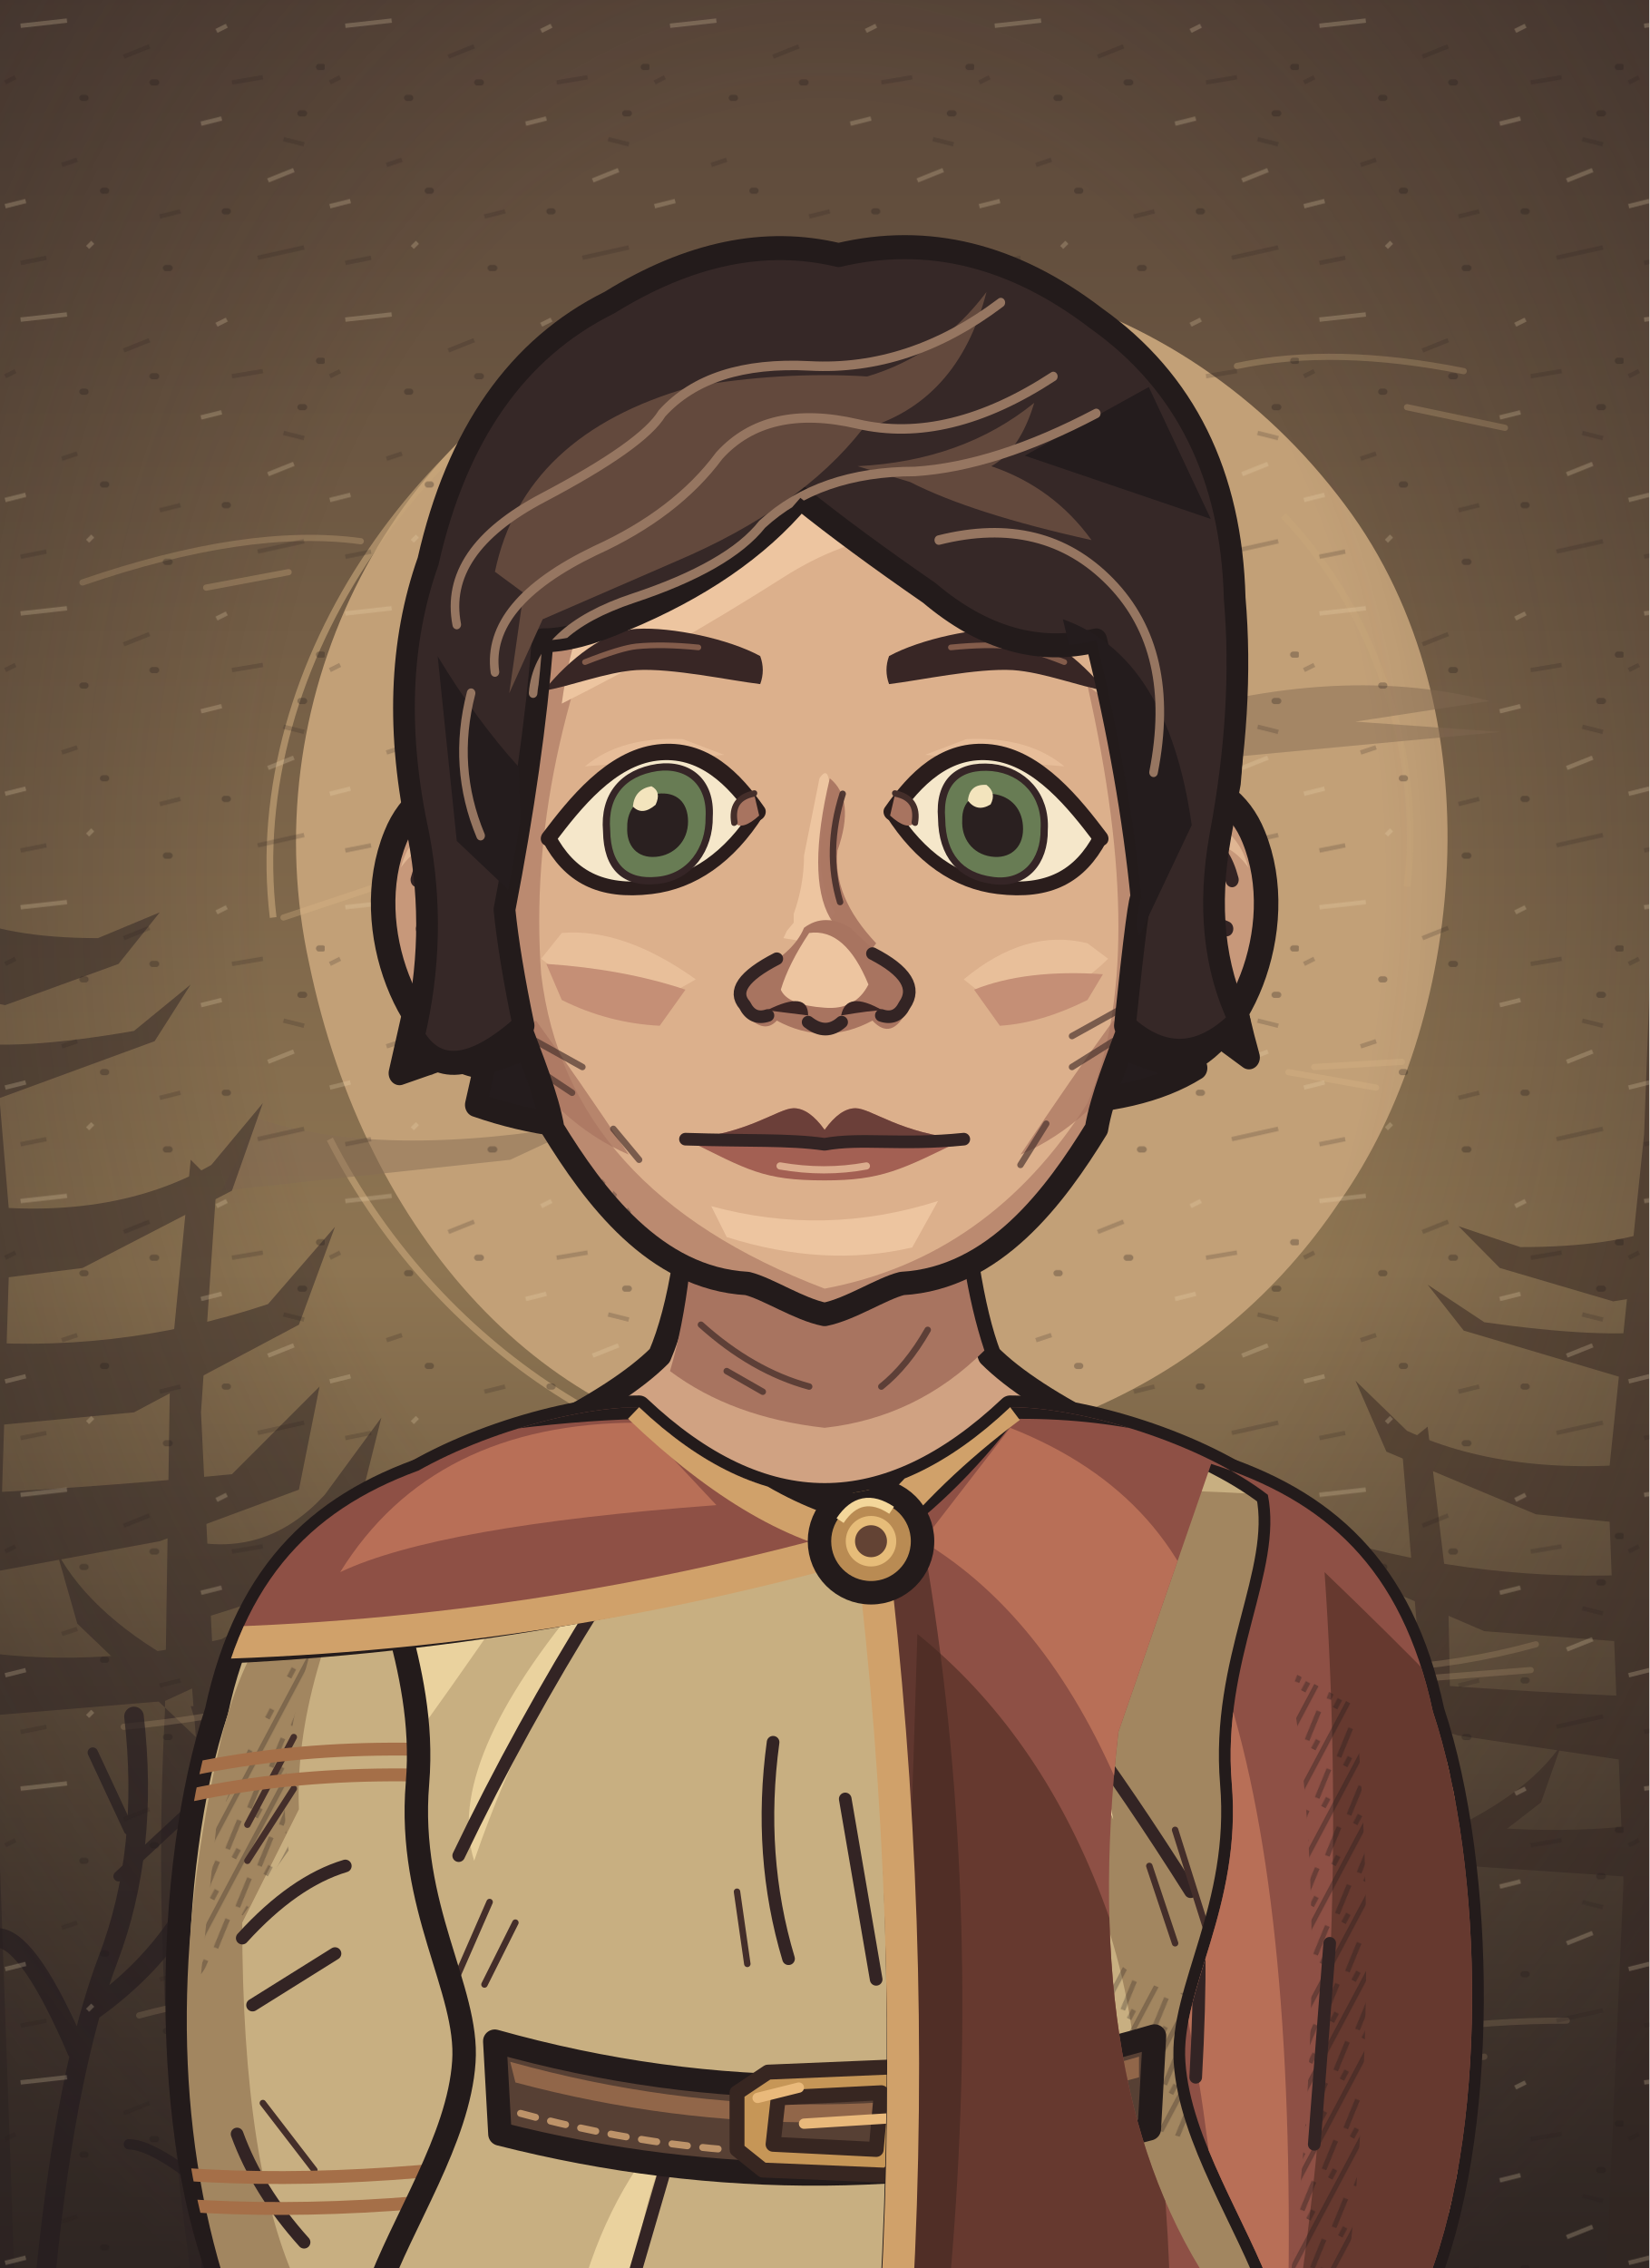
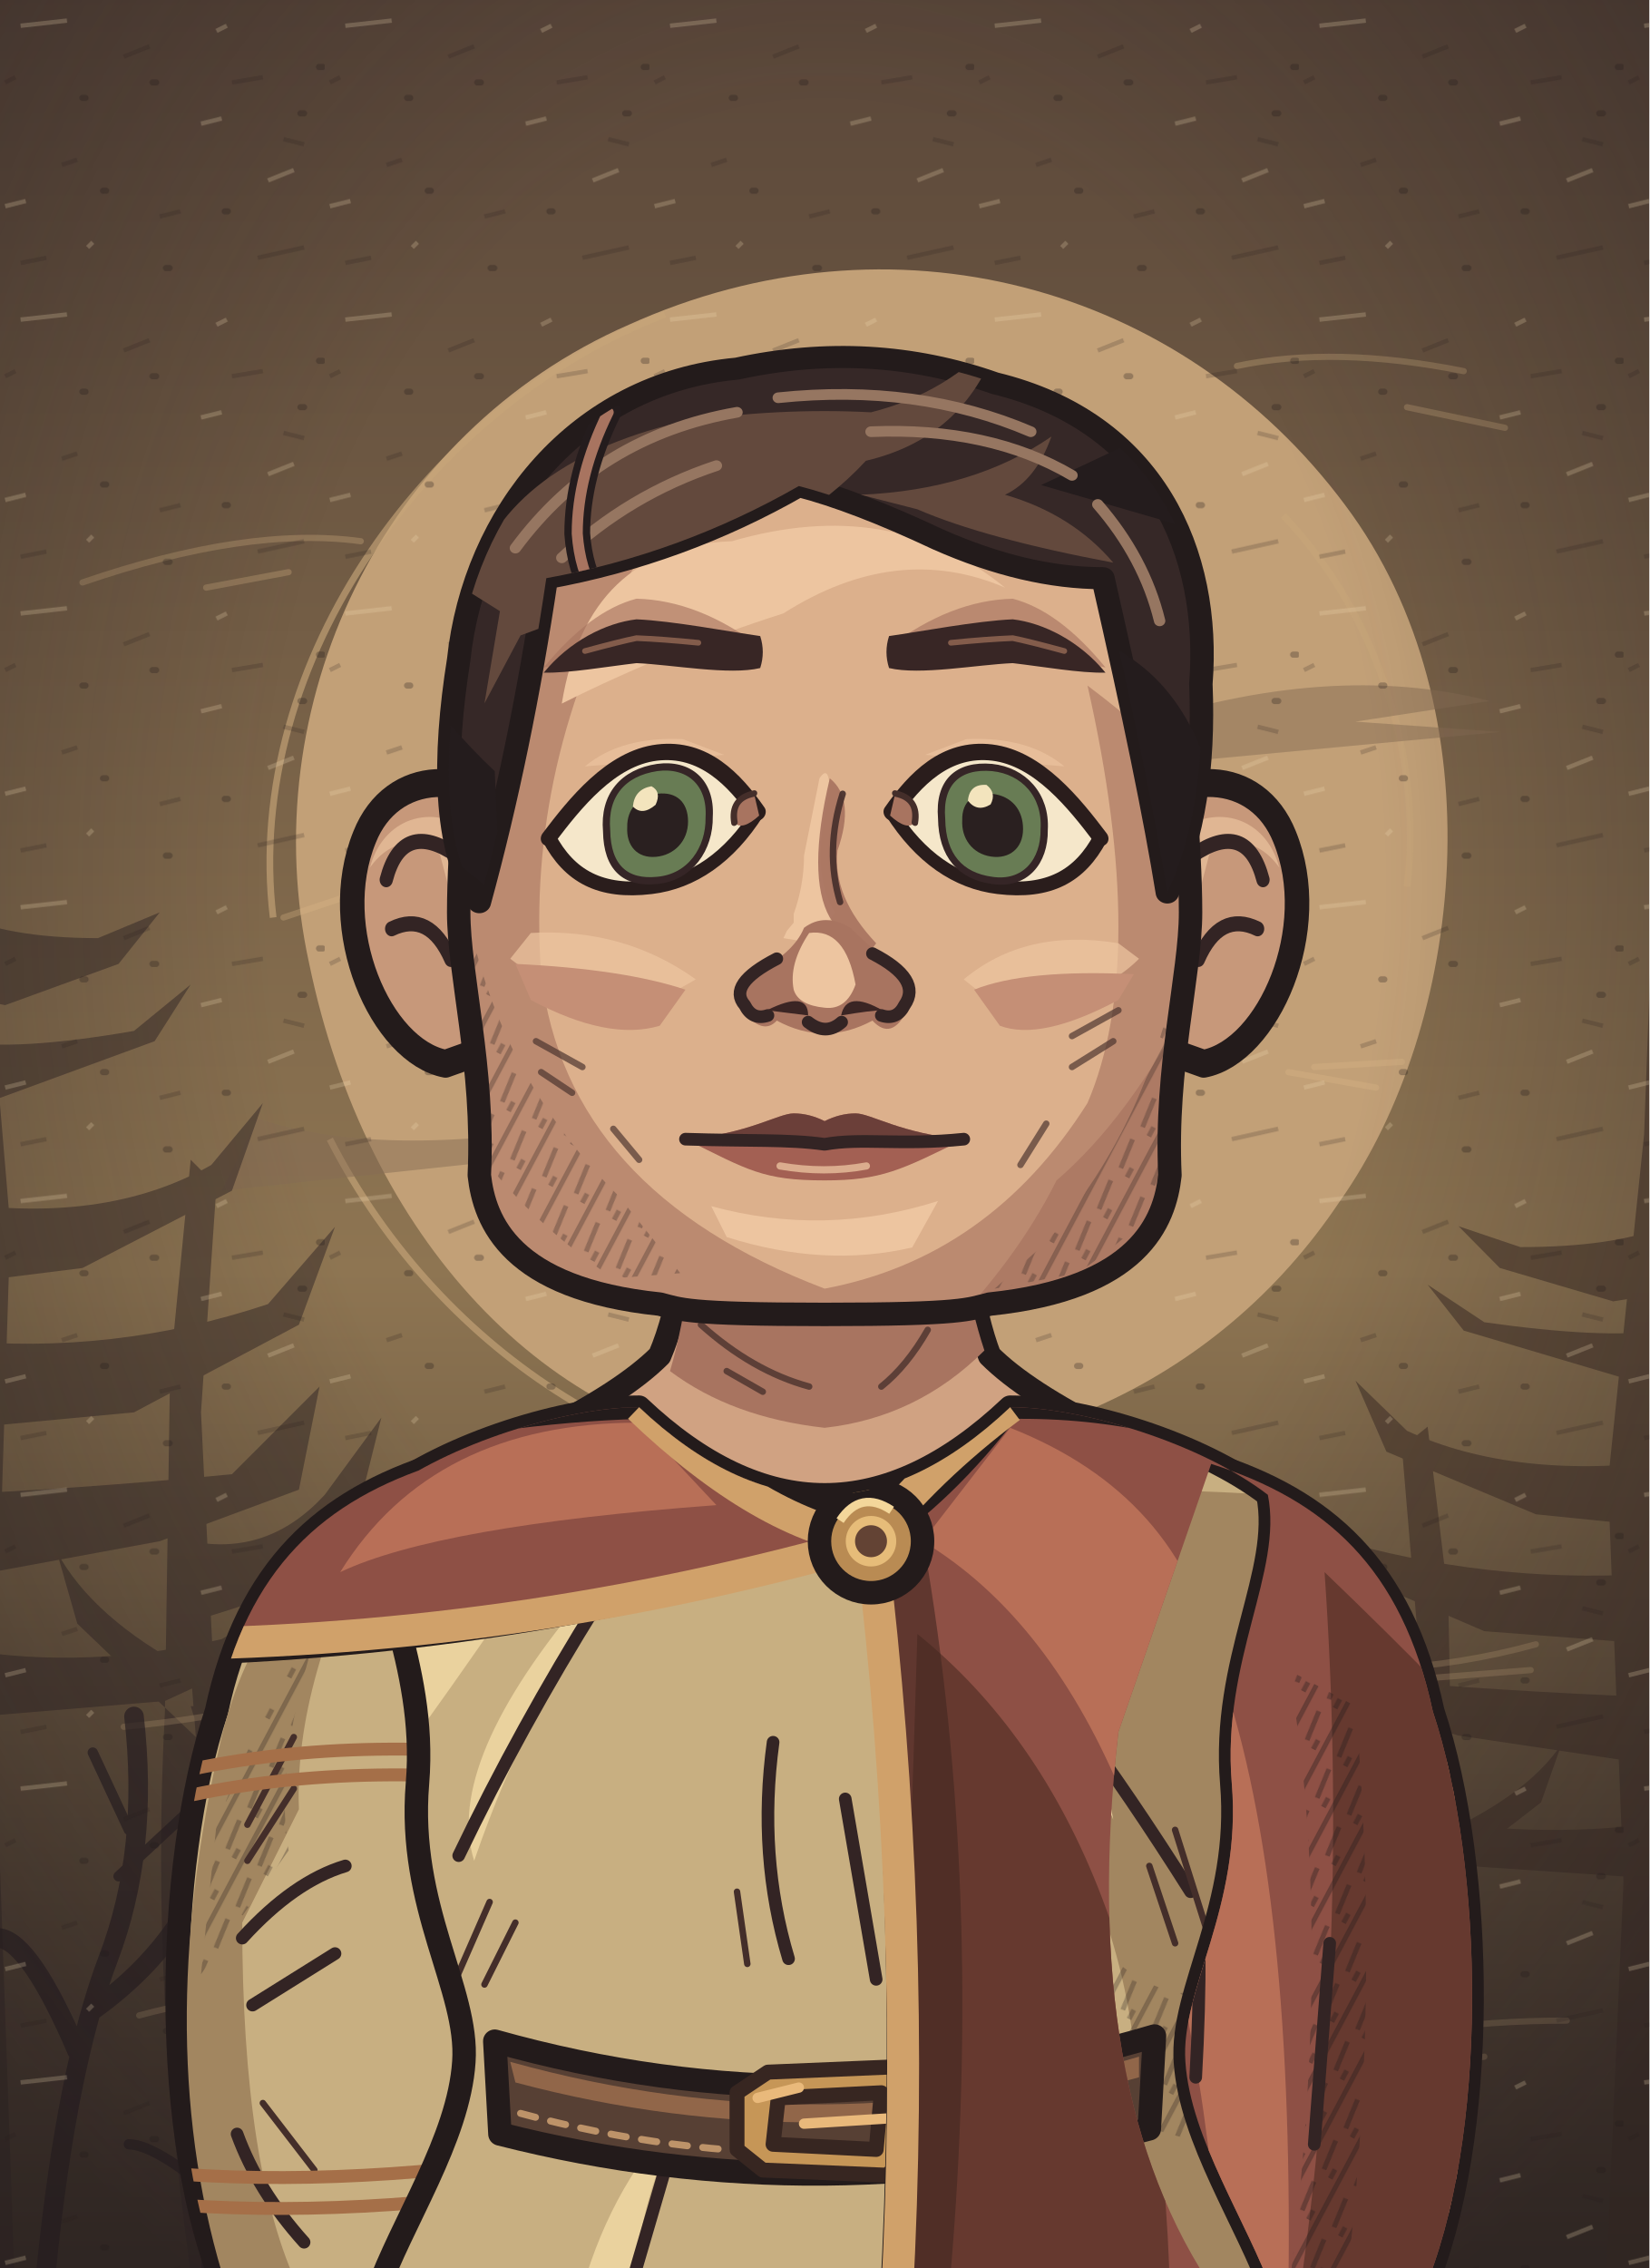
<svg xmlns="http://www.w3.org/2000/svg" xmlns:xlink="http://www.w3.org/1999/xlink" aria-labelledby="title" width="320" height="440" viewBox="0 0 320 440" role="img">
  <defs>
    <style>
      .edge {stroke:#231b1b;stroke-width:4.55;stroke-linecap:round;stroke-linejoin:round}
      .seam {fill:none;stroke:#332424;stroke-width:2.45;stroke-linecap:round;stroke-linejoin:round}
      .etch {fill:none;stroke:#442e2a;stroke-width:1.25;stroke-linecap:round}
      .hair-line {fill:none;stroke:#967661;stroke-width:1.45;stroke-linecap:round}
      .white {fill:#f5e7ca;stroke:#2a1d1c;stroke-width:2.65;stroke-linejoin:round}
      .label {fill:#efdfc1;font:600 20px Georgia,serif}
      .muted {fill:#b8aa96;font:13px 'Segoe UI',sans-serif}
      .section {fill:#dcbb8e;font:600 14px 'Segoe UI',sans-serif}
    </style>
    <linearGradient id="umber" x2="0" y2="1" gradientUnits="objectBoundingBox">
      <stop stop-color="#594639" />
      <stop offset=".56" stop-color="#8e7552" />
      <stop offset="1" stop-color="#3c3029" />
    </linearGradient>
    <linearGradient id="ash" x2="0" y2="1" gradientUnits="objectBoundingBox">
      <stop stop-color="#3b423d" />
      <stop offset=".56" stop-color="#7a7d67" />
      <stop offset="1" stop-color="#242b28" />
    </linearGradient>
    <linearGradient id="rose" x2="0" y2="1" gradientUnits="objectBoundingBox">
      <stop stop-color="#51404a" />
      <stop offset=".56" stop-color="#8a6972" />
      <stop offset="1" stop-color="#372c33" />
    </linearGradient>
    <pattern id="paper-grain" width="63" height="57" patternUnits="userSpaceOnUse">
      <path d="M1 16l2-1m21-4 5-2m16 7 6-1M12 32l3-1m16 11 4-1m20-14 4 1M4 51l5-1m41 0 9-2" fill="none" stroke="#231a1b" stroke-width=".85" opacity=".19" />
      <path d="M4 5l9-1m29 2 2-1M1 40l4-1m12 9 1-1m21-23 4-1m9 12 5-2" fill="none" stroke="#f0dbb5" stroke-width=".85" opacity=".23" />
      <path d="M16 19h.6m13-3h.7m28 6h.7m-39 15h.6m23 4h.6m-12 11h.7m29-39h.7" fill="none" stroke="#21191a" stroke-width="1.2" opacity=".28" stroke-linecap="round" />
    </pattern>
    <pattern id="ink-lines" width="7" height="9" patternUnits="userSpaceOnUse" patternTransform="rotate(28)">
      <path d="M1 -2V10m2.8-8 .6 6m1.9-1v5" stroke="#271d1d" stroke-width=".95" fill="none" opacity=".65" />
    </pattern>
    <radialGradient id="vignette" cx=".5" cy=".39" r=".72">
      <stop offset=".47" stop-color="#20191c" stop-opacity="0" />
      <stop offset="1" stop-color="#20191c" stop-opacity=".48" />
    </radialGradient>
    <g id="firs" fill="currentColor">
      <path d="M10 439Q15 379 12 300L9 220 15 146 15 54 19 80 21 147 28 230 25 326 29 439Z" />
      <path d="M17 169Q27 174 45 174L57 169 49 179 27 187 17 185                M18 194Q29 196 52 192L63 183 56 194 26 205 16 207                M15 225Q46 230 67 218L77 206 71 223 42 238 18 241                M17 252Q48 255 78 245L91 230 84 249 52 266 20 269                M14 282Q40 281 71 278L88 261 84 281 57 291 19 298                M19 312Q43 316 69 310L88 299 84 310 58 322 22 325" />
      <path d="M6 312 0 315V284L11 285M0 266 13 270V250L0 249M0 220 15 221 15 206 0 202                M0 180 16 181V167L0 165M0 141 15 150V138L0 133M0 112 17 127V118L0 104" />
      <path d="M64 440Q55 380 58 324L59 258 63 217 68 222 65 266 68 328 76 440Z                M63 291Q78 294 89 282L100 267 96 283 81 301 62 307                M63 323Q80 323 106 304L98 321 68 339                M63 316Q44 306 37 293L41 307 64 329Z" />
    </g>
    <g id="brambles" fill="none" stroke="currentColor" stroke-linecap="round" stroke-linejoin="round">
      <path stroke-width="3.8" d="M9 440Q13 401 21 380T26 333m-8 57Q39 375 43 352m-28 46Q6 377 0 376M41 440Q41 402 63 385m-20 44q26-6 39-30" />
      <path stroke-width="2" d="M23 364l14-13m-12 4-7-15m20 29 17-4m-15-1 1-11m13 49 2-17m2 14 18-5m-34 32q-12-10-17-10" />
    </g>
    <g id="night-scratches" fill="none" stroke="currentColor" stroke-width="1.2" stroke-linecap="round">
      <path d="M16 113q32-11 54-8m-30 9 16-3m184-40q19-4 44 1m-11 7 19 4                M24 335q33-3 68-16m-44 16 26-4m164-9q31 5 60-3m-39 8 38-3                M27 391q22-6 52-5m168 14q28-8 57-8m-40 11 24-4                M55 178l18-6m177 36 17 3m-12-4 17-1" />
    </g>
    <g id="shirt-setting">
      <rect width="320" height="440" fill="url(#umber)" />
      <path d="M60 187C49 137 74 84 122 63c51-23 107-8 139 35 30 40 23 101-1 135-24 36-65 54-110 49-44-4-79-42-90-95Z" fill="#c2a077" />
      <path d="M53 178C47 128 84 78 129 61m-65 160c22 43 65 68 103 66m82-187c19 20 27 48 24 72" fill="none" stroke="#c6a578" stroke-width="1.3" opacity=".65" />
      <path d="M50 217q24 8 64 1l-15 7-56 6m176-90q39-13 70-5l-26 4 28 2-64 6" fill="#856c54" opacity=".5" />
      <use xlink:href="#firs" style="color:#342827" opacity=".52" transform="translate(-26 8)" />
      <use xlink:href="#firs" style="color:#413128" opacity=".58" transform="translate(340 101) scale(-1 .81)" />
      <use xlink:href="#night-scratches" style="color:#dfbb87" opacity=".28" />
      <use xlink:href="#brambles" style="color:#291f22" opacity=".71" />
      <rect width="320" height="440" fill="url(#vignette)" />
      <rect width="320" height="440" fill="url(#paper-grain)" />
    </g>
    <g id="armor-setting">
      <rect width="320" height="440" fill="url(#ash)" />
      <path d="M48 164c1-51 34-91 83-101 48-11 98 1 130 36 37 39 36 93 8 136-20 30-75 59-121 49-56-12-101-60-100-120Z" fill="#a5a48a" />
      <path d="M54 144q8-48 53-66m108 5c39 15 61 39 68 68m-44 107q-41 31-93 30" fill="none" stroke="#bec0a0" stroke-width="1.2" opacity=".56" />
      <path d="M42 173q49-4 68 3l-43 6 25 3-49 4m151 35q47 10 104-6l-26 14-62 8Z" fill="#707764" opacity=".48" />
      <use xlink:href="#firs" style="color:#27312c" opacity=".64" transform="translate(-36 30)" />
      <use xlink:href="#firs" style="color:#303833" opacity=".75" transform="translate(324 45) scale(-.86 1.03)" />
      <use xlink:href="#brambles" style="color:#252a27" opacity=".62" transform="translate(319 10) scale(-1 1)" />
      <use xlink:href="#night-scratches" style="color:#d8d8a9" opacity=".28" transform="translate(-2 21)" />
      <rect width="320" height="440" fill="url(#vignette)" />
      <rect width="320" height="440" fill="url(#paper-grain)" />
    </g>
    <g id="woman-setting">
      <rect width="320" height="440" fill="url(#rose)" />
      <path d="M56 160C60 107 95 74 142 65c47-9 100 15 121 50 23 39 19 90-12 126-31 39-73 55-115 44-52-13-85-74-80-125Z" fill="#b18b83" />
      <path d="M61 126c15-36 40-55 84-63m97 38c27 25 36 61 29 98m-201 25q14 29 42 47" fill="none" stroke="#d0a69a" stroke-width="1.2" opacity=".58" />
      <path d="M44 235q40-4 76-1l-20 6-36 2 19 3-44 5m183-50q35 3 60-3l-24 9-31 2" fill="#775d65" opacity=".6" />
      <use xlink:href="#firs" style="color:#3b2b34" opacity=".58" transform="translate(-20 84) scale(.86 .91)" />
      <use xlink:href="#firs" style="color:#3d2e39" opacity=".68" transform="translate(327 54) scale(-.85 .98)" />
      <path d="M300 440q-2-82-6-173l-9-103 7-35 12 42 9 98 7 171Z                M294 195q-10-18-25-24l-15-1 13-4 11 2 18 15                M285 162q-13-22-34-27l-7 4 7-11 17 4 20 17                M303 242q-18-23-36-27l-13 3 15-9 11 2 21 15" fill="#3a2b33" opacity=".64" />
      <use xlink:href="#brambles" style="color:#2d2229" opacity=".8" transform="translate(12 6)" />
      <use xlink:href="#night-scratches" style="color:#e1b8a8" opacity=".28" transform="translate(0 7)" />
      <rect width="320" height="440" fill="url(#vignette)" />
      <rect width="320" height="440" fill="url(#paper-grain)" />
    </g>
    <pattern id="mail-rings" width="14" height="13" patternUnits="userSpaceOnUse" patternTransform="rotate(-7)">
      <path d="M-1 2q3-3 6 0 1 3-2 5Q0 8-1 5M6 2q3-3 6 0 1 3-2 5Q7 8 6 5M3 8q3-3 6 0 1 3-2 5-3 1-4-2M10 8q3-3 6 0" fill="none" stroke="#2d2c28" stroke-width="1.6" stroke-linecap="round" />
      <path d="M-.5 4q1.5-2 3-1m5 1q1.4-2 3-1M4 10q1.5-2 3-1m4 1q1.4-2 3-1" fill="none" stroke="#9a9b87" stroke-width="1.12" opacity=".78" stroke-linecap="round" />
    </pattern>
    <pattern id="armor-plates" width="47" height="24" patternUnits="userSpaceOnUse" patternTransform="translate(4 4) rotate(2)">
      <path d="M1 0l21 .7 1 18-3 3-17-1-1-4Zm24 1 19-1 2 15-3 7-19-2Z" fill="#85867a" stroke="#352e2a" stroke-width="1.75" stroke-linejoin="round" />
      <path d="M2 2l18 .2-.2 4L5 7 4 17Zm24 0 16-1 1 4-14 2-3 10Z" fill="#a9a58d" />
      <path d="M19 4l4 14-3 3-16-1 13-4Zm22 2 4 10-2 5-17-1 13-4Z" fill="#62655f" />
      <path d="M7 7l1-.5m6 12 3-2m16-7 5-1m-7 5 4-2" fill="none" stroke="#d0c0a0" stroke-width=".9" opacity=".76" />
      <path d="M6 12q2-2 2.7 1-1 2.2-2.7.5Zm12 1q1.8-2 2.4.6-1 2.6-2.5.8Zm11 1q1-2.2 2.8-1-.2 2.9-2.8 2.1Zm12-2q2.2-1.4 2.3.8-1 2.3-2.3.5Z" fill="#3c342d" />
    </pattern>
    <clipPath id="portrait-frame">
      <rect width="320" height="440" />
    </clipPath>
    <clipPath id="wardrobe-torso-mask">
      <path d="M124 273 C110 273 87 280 74 290 C71 305 83 322 81 346 C79 370 91 386 90 400 C89 415 78 431 73 445 H247 C242 431 231 415 230 400 C229 386 241 370 239 346 C237 322 249 305 246 290 C233 280 210 273 196 273 Q160 307 124 273Z" />
    </clipPath>
    <clipPath id="wardrobe-sleeve-mask">
      <path d="M85 284 C63 291 48 304 42 332 C32 362 31 415 44 445 H84 Q111 406 103 336Z" />
    </clipPath>
    <clipPath id="wardrobe-outer-mask">
      <path d="M124 273 C110 273 87 280 74 290 C71 305 83 322 81 346 C79 370 91 386 90 400 C89 415 78 431 73 445 H247 C242 431 231 415 230 400 C229 386 241 370 239 346 C237 322 249 305 246 290 C233 280 210 273 196 273 Q160 307 124 273Z" />
      <path d="M85 284 C63 291 48 304 42 332 C32 362 31 415 44 445 H84 Q111 406 103 336Z" />
      <path d="M85 284 C63 291 48 304 42 332 C32 362 31 415 44 445 H84 Q111 406 103 336Z" transform="translate(320 0) scale(-1 1)" />
    </clipPath>
    <clipPath id="face-shape-clip">
-       <path d="M 160 73 C 191 73 219 90 223 128 C 224 143 225 164 225 177 C 225 189 214.75 207 212.75 219 C 204.75 232 193 248 175 249 C 171 250 165 254 160 255 C 155 254 149 250 145 249 C 127 248 115.25 232 107.25 219 C 105.25 207 95 189 95 177 C 95 164 96 143 97 128 C 101 90 129 73 160 73 Z" />
+       <path d="M 160 80 C 196 80 224 97 228 128 C 229 143 231 164 231 177 C 231 189 226 207 227 228 C 226 237 221 250 192 253 C 188 254 187 255 160 255 C 133 255 132 254 128 253 C 99 250 94 237 93 228 C 94 207 89 189 89 177 C 89 164 91 143 92 128 C 96 97 124 80 160 80 Z" />
    </clipPath>
    <clipPath id="face-features-eye-left">
      <path d="M-21 0 C-16 -6 -9 -14 0 -14 C9 -14 15 -7 19.5 0 C14 8 7 12 -1 12 C-11 12 -17 8 -21 0Z" />
    </clipPath>
    <clipPath id="face-features-eye-right">
      <path d="M-21 0 C-16 -6 -9 -14 0 -14 C9 -14 15 -7 19.5 0 C14 8 7 12 -1 12 C-11 12 -17 8 -21 0Z" />
    </clipPath>
    <clipPath id="face-features-nose-bridge">
      <path d="M154 144H167V179L172 185V187H149V185L154 179Z" />
    </clipPath>
    <clipPath id="hair-crown-clip">
-       <path d="M97 198q-16 13-23 2 5-19 1-38-7-29 2-52 9-36 38-49 25-14 48-9 28-6 54 12 28 18 29 53 2 21-3 45-4 20 4 35-12 11-24 1Q226 172 226.5 174Q224 151 217 125Q199 129 182 116Q166 106 155 98Q142 112 118 121Q108 125 101 125Q99 148 93 176Q94 185 97 198Z" />
+       <path d="M93 176C86 165 86 146 89 126C92 96 112 69 143 66Q169 60 193 69C224 77 235 104 233 131Q234 157 226.5 174Q223 151 214 109.2Q199 109.2 182 101.2 Q166 93.2 155 90.2 Q132 104.2 106 109.2Q101 145 93 176Z" />
    </clipPath>
  </defs>
  <g clip-path="url(#portrait-frame)">
    <use xlink:href="#shirt-setting" />
-     <g id="hair-back" transform="matrix(0.926 0 0 1.024 11.765 -3.765)">
-       <path d="M104 96q-25 16-27 45-7 21 0 42l-6 24 19-6-3 12q35 11 69-6 59 12 82-1l-4-12 15 10q-9-29-4-52 4-39-23-58Z" fill="#241c1d" class="edge" />
-     </g>
    <g data-part="neck">
      <g id="face-shape-neck">
        <path d="M 135 219 Q 134 249 128 263 Q 121 270 105 278 L 122 301 198 301 215 278 Q 199 270 192 263 Q 187 250 185 219 Z" fill="#d0a282" class="edge" />
        <path d="M 135 224 185 224 Q 186 247 191 262 Q 178 275 160 277 Q 142 275 130 266 Q 135 249 135 224 Z" fill="#a87460" />
        <path d="M 136 257 q 10 9 21 12 m -16 -3 7 4 m 32 -12 q -4 7 -9 11" class="etch" opacity=".75" />
      </g>
    </g>
    <g id="wardrobe-outfit-korzno" data-outfit="korzno">
      <path d="M85 284 C63 291 48 304 42 332 C32 362 31 415 44 445 H84 Q111 406 103 336Z" fill="#c8af81" class="edge" />
      <g data-part="sleeve-left" clip-path="url(#wardrobe-sleeve-mask)">
        <path d="M43 337 Q50 308 74 294 Q57 326 58 351 L47 373 Q47 421 58 444 H44 Q29 397 43 337Z" fill="#a28660" />
        <path d="M42 354 Q53 326 62 315 Q53 342 56 359 L39 383Z" fill="url(#ink-lines)" opacity=".44" />
        <path d="M47 376 q10 -11 20 -14 m-18 27 16 -10 M46 414 q4 11 13 21" class="seam" />
        <path d="M48 354 l9 -17 m-9 24 9 -14 m-6 61 10 13" class="etch" />
        <path d="M26 346 q35 -10 79 -5 m-79 10 q35 -10 79 -5" fill="none" stroke="#a56f48" stroke-width="2.5" />
        <path d="M26 421 q37 4 83 -3 m-83 9 q37 4 83 -3" fill="none" stroke="#a56f48" stroke-width="2.5" />
      </g>
      <g transform="translate(320 0) scale(-1 1)">
        <path d="M85 284 C63 291 48 304 42 332 C32 362 31 415 44 445 H84 Q111 406 103 336Z" fill="#a28660" class="edge" />
        <g data-part="sleeve-right" clip-path="url(#wardrobe-sleeve-mask)">
          <path d="M43 337 Q50 308 74 294 Q57 326 58 351 L47 373 Q47 421 58 444 H44 Q29 397 43 337Z" fill="#785d49" />
          <path d="M42 354 Q53 326 62 315 Q53 342 56 359 L39 383Z" fill="url(#ink-lines)" opacity=".44" />
          <path d="M47 376 q10 -11 20 -14 m-18 27 16 -10 M46 414 q4 11 13 21" class="seam" />
          <path d="M48 354 l9 -17 m-9 24 9 -14 m-6 61 10 13" class="etch" />
          <path d="M26 346 q35 -10 79 -5 m-79 10 q35 -10 79 -5" fill="none" stroke="#a56f48" stroke-width="2.5" />
          <path d="M26 421 q37 4 83 -3 m-83 9 q37 4 83 -3" fill="none" stroke="#a56f48" stroke-width="2.5" />
        </g>
      </g>
      <path d="M124 273 C110 273 87 280 74 290 C71 305 83 322 81 346 C79 370 91 386 90 400 C89 415 78 431 73 445 H247 C242 431 231 415 230 400 C229 386 241 370 239 346 C237 322 249 305 246 290 C233 280 210 273 196 273 Q160 307 124 273Z" fill="#c8af81" />
      <g data-part="torso" clip-path="url(#wardrobe-torso-mask)">
        <path d="M74 296 Q93 280 120 278 Q105 303 82 335Z" fill="#ead29e" />
        <path d="M184 288 Q233 289 246 290 L263 444 H217 Q226 405 214 371 Q221 313 184 288Z" fill="#a28660" />
        <path d="M75 344 Q85 359 81 381 L66 402 L58 359Z" fill="#a28660" />
        <path d="M207 371 Q223 390 235 386 L234 416 L220 412Z" fill="url(#ink-lines)" opacity=".42" />
        <path d="M120 307 Q103 329 92 361 Q86 342 114 309Z M179 302 Q209 314 216 353 Q203 321 179 302Z" fill="#ead29e" />
        <path d="M133 409 Q124 426 123 444 H113 Q119 423 133 409Z M174 412 Q184 426 192 445 H177Z" fill="#ead29e" />
        <path d="M116 311 Q101 335 89 360 M190 312 Q207 329 231 367 M150 338 q-3 22 3 42 m11 -31 6 35 M129 421 l-7 24 m60 -28 8 27" class="seam" />
        <path d="M95 369 l-7 16 m12 -12 -6 12 M228 355 l6 19 m-11 -12 5 15 M143 367 l2 14 m65 44 4 13" class="etch" />
      </g>
      <path d="M124 273 C110 273 87 280 74 290 C71 305 83 322 81 346 C79 370 91 386 90 400 C89 415 78 431 73 445 H247 C242 431 231 415 230 400 C229 386 241 370 239 346 C237 322 249 305 246 290 C233 280 210 273 196 273 Q160 307 124 273Z" fill="none" class="edge" />
      <g data-part="belt" clip-path="url(#wardrobe-torso-mask)">
        <path d="M96 396 Q160 414 224 395 L223 413 Q160 430 97 414Z" fill="#574034" class="edge" />
        <path d="M99 400 Q160 417 221 399 L221 403 Q160 420 100 404Z" fill="#916649" />
        <path d="M101 410 Q160 426 219 409" fill="none" stroke="#bd9369" stroke-width="1.35" stroke-dasharray="3 3" stroke-linecap="round" />
        <path d="M149 402l24 -1 5 4-1 13-5 4-24 -1-5 -4v-11Z M151 407l-1 9 20 1 1 -11Z" fill="#c69657" fill-rule="evenodd" stroke="#372621" stroke-width="2.9" stroke-linejoin="round" />
        <path d="M156 412l16 -1m-25 -4 8 -2" fill="none" stroke="#e9b97b" stroke-width="2" stroke-linecap="round" />
      </g>
      <g clip-path="url(#wardrobe-outer-mask)">
        <path d="M124 273 C91 274 28 283 26 321 Q99 320 169 299 Q145 288 124 273Z" fill="#8e5045" class="edge" />
        <path d="M196 273 Q257 272 295 326 L298 446 H173 Q177 374 169 299 Q183 290 196 273Z" fill="#8e5045" class="edge" />
        <path d="M124 276 Q84 276 66 305 Q85 296 139 292Z M196 277 Q229 290 236 322 Q251 363 250 443 H237 Q229 329 179 299Z" fill="#b86f57" />
        <path d="M178 317 Q225 355 227 445 H174Z M257 305 Q282 329 295 344 L298 446 H252 Q262 377 257 305Z" fill="#66392f" />
        <path d="M263 331 Q268 388 261 445 H250 Q259 374 250 324Z" fill="url(#ink-lines)" opacity=".56" />
        <path d="M171 305 Q181 373 175 446 L184 446 Q191 371 180 304Z" fill="#412720" opacity=".6" />
        <path d="M124 273 Q148 296 169 299 Q180 285 196 273 M26 319 Q99 319 169 299 Q178 373 174 446" fill="none" stroke="#d0a16a" stroke-width="6.2" stroke-linejoin="round" />
        <path d="M225 322 Q235 350 232 403 M258 377l-3 39" class="seam" />
        <g data-part="korzno-clasp">
          <circle cx="169" cy="299" r="10" fill="#b98b53" class="edge" />
          <circle cx="169" cy="299" r="4" fill="#634334" stroke="#e6bc79" stroke-width="1.8" />
          <path d="M163 295q4 -6 10 -2" fill="none" stroke="#f3d69a" stroke-width="1.65" />
        </g>
      </g>
    </g>
    <g id="face-shape">
      <g id="face-shape-ears">
-         <g transform="translate(105 179) scale(-1.046 1.19)">
+         <g transform="translate(99 179) scale(-1.046 1.19)">
          <path d="M -4 -15 C 7 -26 22 -25 27 -14 C 34 1 24 21 12 23 L -4 18 Z" fill="#c7987a" class="edge" />
          <path d="M 7 -15 C 16 -20 24 -16 26 -9 C 22 -14 16 -14 13 -11 L 10 -1 Z" fill="#edc5a0" opacity=".66" />
          <path d="M 23 -7 Q 20 -17 10 -11 L 7 2 M 22 1 Q 15 -2 11 6" class="seam" />
        </g>
-         <g transform="translate(215 179) scale(1.046 1.19)">
+         <g transform="translate(221 179) scale(1.046 1.19)">
          <path d="M -4 -15 C 7 -26 22 -25 27 -14 C 34 1 24 21 12 23 L -4 18 Z" fill="#c7987a" class="edge" />
          <path d="M 7 -15 C 16 -20 24 -16 26 -9 C 22 -14 16 -14 13 -11 L 10 -1 Z" fill="#edc5a0" opacity=".66" />
          <path d="M 23 -7 Q 20 -17 10 -11 L 7 2 M 22 1 Q 15 -2 11 6" class="seam" />
        </g>
      </g>
-       <path d="M 160 73 C 191 73 219 90 223 128 C 224 143 225 164 225 177 C 225 189 214.75 207 212.75 219 C 204.75 232 193 248 175 249 C 171 250 165 254 160 255 C 155 254 149 250 145 249 C 127 248 115.25 232 107.25 219 C 105.25 207 95 189 95 177 C 95 164 96 143 97 128 C 101 90 129 73 160 73 Z" fill="#dcb08c" />
+       <path d="M 160 80 C 196 80 224 97 228 128 C 229 143 231 164 231 177 C 231 189 226 207 227 228 C 226 237 221 250 192 253 C 188 254 187 255 160 255 C 133 255 132 254 128 253 C 99 250 94 237 93 228 C 94 207 89 189 89 177 C 89 164 91 143 92 128 C 96 97 124 80 160 80 Z" fill="#dcb08c" />
      <g clip-path="url(#face-shape-clip)">
-         <path d="M 70 141 Q 104 91 123 103 Q 102 148 105 189 Q 110 231 160 250 Q 192 244 211 214 Q 223 186 211 133 Q 235 151 250 174 L 250 265 70 265 Z" fill="#bb8a70" />
-         <path d="M 109 136.5 Q 114 99 142 98 Q 173 89 195 107 Q 174 98 152 112 Q 130 126 109 136.5 Z" fill="#edc5a0" />
+         <path d="M 70 141 Q 104 91 123 110 Q 102 148 105 189 Q 110 231 160 250 Q 192 244 211 214 Q 223 186 211 133 Q 235 151 250 174 L 250 265 70 265 Z" fill="#bb8a70" />
+         <path d="M 205 229 Q 219 217 231 194 L 242 245 182 260 Q 197 245 205 229 Z" fill="#a87460" opacity=".74" />
+         <path d="M 109 136.5 Q 114 106 142 105 Q 173 96 195 114 Q 174 105 152 119 Q 130 126 109 136.5 Z" fill="#edc5a0" />
        <g transform="translate(160 0) scale(-1 1)">
-           <path d="M 25 190 Q 39 180 51 181 L 55 186 Q 45 194 32 194 Z" fill="#edc5a0" opacity=".72" />
-           <path d="M 27 192 Q 39 188 54 187 L 51 194 Q 42 198.5 32 199 Z" fill="#c58f76" />
-           <path d="M 56 198 Q 48 209 38 224 Q 52 218 62 202 Z" fill="#a87460" opacity=".73" />
+           <path d="M 25 190 Q 39 180 57 181 L 61 186 Q 51 194 32 194 Z" fill="#edc5a0" opacity=".72" />
+           <path d="M 27 192 Q 39 188 60 187 L 57 194 Q 42 202 32 199 Z" fill="#c58f76" />
        </g>
        <g transform="translate(160 0) scale(1 1)">
-           <path d="M 27 190 Q 39 180 51 183 L 55 186 Q 45 196 32 194 Z" fill="#edc5a0" opacity=".72" />
-           <path d="M 29 192 Q 39 188 54 189 L 51 194 Q 42 198.5 34 199 Z" fill="#c58f76" />
-           <path d="M 56 198 Q 48 209 38 224 Q 52 218 62 202 Z" fill="#a87460" opacity=".73" />
+           <path d="M 27 190 Q 39 180 57 183 L 61 186 Q 51 196 32 194 Z" fill="#edc5a0" opacity=".72" />
+           <path d="M 29 192 Q 39 188 60 189 L 57 194 Q 42 202 34 199 Z" fill="#c58f76" />
        </g>
        <path d="M 92 183 Q 99 211 120 232 L 132 247 119 248 Q 98 234 85 212 Z M 229 184 Q 224 217 203 241 L 193 250 209 247 Q 230 233 240 211 Z" fill="url(#ink-lines)" opacity=".42" />
        <path d="M 138 234 Q 160 240 182 233 L 177 242 Q 160 246 141 240 Z" fill="#edc5a0" />
        <path d="M 104 202 l 9 5 m -8 1 6 4 m 97 -11 9 -5 m -9 11 8 -5 m -97 17 5 6 m 74 1 5 -8" class="etch" opacity=".65" />
      </g>
-       <path d="M 160 73 C 191 73 219 90 223 128 C 224 143 225 164 225 177 C 225 189 214.75 207 212.75 219 C 204.75 232 193 248 175 249 C 171 250 165 254 160 255 C 155 254 149 250 145 249 C 127 248 115.25 232 107.25 219 C 105.25 207 95 189 95 177 C 95 164 96 143 97 128 C 101 90 129 73 160 73 Z" fill="none" class="edge" />
+       <path d="M 160 80 C 196 80 224 97 228 128 C 229 143 231 164 231 177 C 231 189 226 207 227 228 C 226 237 221 250 192 253 C 188 254 187 255 160 255 C 133 255 132 254 128 253 C 99 250 94 237 93 228 C 94 207 89 189 89 177 C 89 164 91 143 92 128 C 96 97 124 80 160 80 Z" fill="none" class="edge" />
    </g>
    <g clip-path="url(#face-shape-clip)">
      <g data-part="eyes">
        <g transform="matrix(1 -0.12 0 1 127.5 160)">
          <path d="M-14 -13 Q-7 -18 5 -16 L13 -12" fill="#edc5a0" opacity=".65" />
          <path d="M-21 0 C-16 -6 -9 -14 0 -14 C9 -14 15 -7 19.5 0 C14 8 7 12 -1 12 C-11 12 -17 8 -21 0Z" class="white" />
          <g clip-path="url(#face-features-eye-left)">
            <g transform="translate(0 0) scale(1 1)">
              <path d="M-9.8 0 C-10.4 -7 -6.6 -10.9 0 -11.1 C6.1 -11.2 10.5 -7 10.1 -.3 C10.2 5.9 6.4 11 0 10.8 C-6.1 10.7 -9.7 7.2 -9.8 0Z" fill="#687c54" stroke="#352526" stroke-width="1.4" />
              <path d="M-5.8 -.2C-5.9-3.8-3.5-6 .1-6 3.8-6 6-3.6 6 .1 6 3.9 3.3 6.3-.2 6.2-3.9 6.1-6 3.3-5.8-.2Z" fill="#2a2020" />
              <path d="M-4.7-4.1Q-4.4-7.4-1.1-7.6 .9-6.3-.3-3.9-2.9-2-4.7-4.1Z" fill="#f3e4bd" />
            </g>
          </g>
          <path d="M-21 0 C-16 -6 -9 -14 0 -14 C9 -14 15 -7 19.5 0" fill="none" stroke="#2a1d1c" stroke-width="3.15" stroke-linecap="round" />
          <path d="M18.8 -3.8 Q14.2 -3.4 15 1.4 Q16.5 3.2 19.8 .6Z" fill="#a87460" />
          <path d="M18.8 -3.8 Q14.2 -3.4 15 1.4" class="etch" />
        </g>
        <g transform="matrix(-1 -0.12 0 1 192.5 160)">
          <path d="M-14 -13 Q-7 -18 5 -16 L13 -12" fill="#edc5a0" opacity=".65" />
          <path d="M-21 0 C-16 -6 -9 -14 0 -14 C9 -14 15 -7 19.5 0 C14 8 7 12 -1 12 C-11 12 -17 8 -21 0Z" class="white" />
          <g clip-path="url(#face-features-eye-right)">
            <g transform="translate(0 0) scale(-1 1)">
              <path d="M-9.8 0 C-10.4 -7 -6.6 -10.9 0 -11.1 C6.1 -11.2 10.5 -7 10.1 -.3 C10.2 5.9 6.4 11 0 10.8 C-6.1 10.7 -9.7 7.2 -9.8 0Z" fill="#687c54" stroke="#352526" stroke-width="1.4" />
              <path d="M-5.8 -.2C-5.9-3.8-3.5-6 .1-6 3.8-6 6-3.6 6 .1 6 3.9 3.3 6.3-.2 6.2-3.9 6.1-6 3.3-5.8-.2Z" fill="#2a2020" />
              <path d="M-4.7-4.1Q-4.4-7.4-1.1-7.6 .9-6.3-.3-3.9-2.9-2-4.7-4.1Z" fill="#f3e4bd" />
            </g>
          </g>
          <path d="M-21 0 C-16 -6 -9 -14 0 -14 C9 -14 15 -7 19.5 0" fill="none" stroke="#2a1d1c" stroke-width="3.15" stroke-linecap="round" />
          <path d="M18.8 -3.8 Q14.2 -3.4 15 1.4 Q16.5 3.2 19.8 .6Z" fill="#a87460" />
          <path d="M18.8 -3.8 Q14.2 -3.4 15 1.4" class="etch" />
        </g>
      </g>
      <g data-part="brows">
-         <g transform="matrix(1 0 0 1 127.5 131)">
-           <path d="M-22 3 C-17 -3.22 -10 -8.6 -4 -9 C3 -9.4 14 -7 20 -3.72 Q21 -1 20 1.72 C14 1 3 -1.4 -4 -1 C-10 -0.6 -17 2.22 -22 3Z" fill="#382625" />
-           <path d="M-14 -2.55 Q-7 -5.3 -4 -5.6 Q1 -6.1 8 -5.4" fill="none" stroke="#835c4b" stroke-width="1.1" stroke-linecap="round" />
-         </g>
-         <g transform="matrix(-1 0 0 1 192.5 131)">
-           <path d="M-22 3 C-17 -3.22 -10 -8.6 -4 -9 C3 -9.4 14 -7 20 -3.72 Q21 -1 20 1.72 C14 1 3 -1.4 -4 -1 C-10 -0.6 -17 2.22 -22 3Z" fill="#382625" />
-           <path d="M-14 -2.55 Q-7 -5.3 -4 -5.6 Q1 -6.1 8 -5.4" fill="none" stroke="#835c4b" stroke-width="1.1" stroke-linecap="round" />
+         <g transform="matrix(1 0 0 1 127.5 127.5)">
+           <path d="M-22 2 Q-13 -9 -4 -11.35 Q8 -11.05 20 -2 Q-4 -2.1 -22 2Z" fill="#a87460" opacity=".64" />
+           <path d="M-22 3 C-17 -3.103 -10 -6.65 -4 -7.35 C3 -7.05 14 -4.95 20 -4.103 Q21 -1 20 2.103 C14 3.55 3 1.45 -4 1.15 C-10 1.85 -17 3.103 -22 3Z" fill="#382625" />
+           <path d="M-14 -1.2 Q-7 -3.1 -4 -3.7 Q1 -3.5 8 -2.8" fill="none" stroke="#835c4b" stroke-width="1.1" stroke-linecap="round" />
+         </g>
+         <g transform="matrix(-1 0 0 1 192.5 127.5)">
+           <path d="M-22 2 Q-13 -9 -4 -11.35 Q8 -11.05 20 -2 Q-4 -2.1 -22 2Z" fill="#a87460" opacity=".64" />
+           <path d="M-22 3 C-17 -3.103 -10 -6.65 -4 -7.35 C3 -7.05 14 -4.95 20 -4.103 Q21 -1 20 2.103 C14 3.55 3 1.45 -4 1.15 C-10 1.85 -17 3.103 -22 3Z" fill="#382625" />
+           <path d="M-14 -1.2 Q-7 -3.1 -4 -3.7 Q1 -3.5 8 -2.8" fill="none" stroke="#835c4b" stroke-width="1.1" stroke-linecap="round" />
        </g>
      </g>
      <g data-part="nose">
        <g clip-path="url(#face-features-nose-bridge)">
          <path d="M159 151 Q161 148 161 154 Q157 169 162 177 L158 183 152 182 Q156 174 156 166Z" fill="#edc5a0" />
          <path d="M161 151 Q166 155 162.5 165 Q161.5 174 170 183 L167 187 161 178 Q156.5 170 161 151Z" fill="#a87460" opacity=".93" />
          <path d="M163.5 154 Q160 165 163 175" class="etch" opacity=".9" />
        </g>
        <path d="M156 180 Q160 177 165 180 C167 182 169.28 184 174 188 Q178 192 176 196 Q173 202 169.28 198 Q160 203 150.72 198 Q148 201 144 196 Q142 192 146 189 Q154 185 156 180Z" fill="#a87460" />
-         <path d="M157 181 Q164 180 168.5 191 Q165.95 196 160 195.5 Q152.775 195 151.5 192 Q153 187 157 181Z" fill="#edc5a0" />
+         <path d="M157 181 Q164 180 166 191 Q164.2 196 160 195.5 Q154.9 195 154 192 Q153 187 157 181Z" fill="#edc5a0" />
        <path d="M150.72 186 Q141 191 144.5 195 Q146 198 149 197 M169.28 185 Q179 190 175.5 195 Q174 198 171 197" class="seam" />
        <path d="M148.8 196 q8 -4 8 1 q-8 -1 -8 -1Z M163.2 197 q1 -5 8 -1 q-2 0 -8 1Z" fill="#3b2524" />
        <path d="M156.8 198.3 Q160.25 201 163.3 198.3" class="seam" />
      </g>
      <g data-part="mouth">
-         <path d="M133 221 C145.15 220 151 215 154 215 Q157 215 160 219.2 Q163 215 166 215 C169 215 174.85 220 187 221 C174.85 227 171 229 160 229 C148 229 145.15 227 133 221Z" fill="#a36053" />
-         <path d="M133 221 C145.15 220 151 215 154 215 Q157 215 160 219.2 Q163 215 166 215 C169 215 174.85 220 187 221 C174.85 222.25 167 220.7 160 222 C153 221 145.15 221.4 133 221Z" fill="#56322f" opacity=".72" />
+         <path d="M133 221 C145.15 220 151 216 154 216 Q157 216 160 217.5 Q163 216 166 216 C169 216 174.85 220 187 221 C174.85 227 171 229 160 229 C148 229 145.15 227 133 221Z" fill="#a36053" />
+         <path d="M133 221 C145.15 220 151 216 154 216 Q157 216 160 217.5 Q163 216 166 216 C169 216 174.85 220 187 221 C174.85 222.25 167 220.7 160 222 C153 221 145.15 221.4 133 221Z" fill="#56322f" opacity=".72" />
        <path d="M133 221 C145.15 221.4 153 221 160 222 C167 220.7 174.85 222.25 187 221" class="seam" />
        <path d="M151.36 226.2 Q160 227.7 168.1 226.2" fill="none" stroke="#edc5a0" stroke-width="1.4" stroke-linecap="round" opacity=".76" />
      </g>
    </g>
    <g id="hair-front">
-       <g transform="matrix(0.926 0 0 1.024 11.765 -3.765)">
-         <path d="M97 198q-16 13-23 2 5-19 1-38-7-29 2-52 9-36 38-49 25-14 48-9 28-6 54 12 28 18 29 53 2 21-3 45-4 20 4 35-12 11-24 1Q226 172 226.5 174Q224 151 217 125Q199 129 182 116Q166 106 155 98Q142 112 118 121Q108 125 101 125Q99 148 93 176Q94 185 97 198Z" fill="#362827" class="edge" />
+       <g transform="matrix(1 0 0 0.941 0 9.412)">
+         <path d="M93 176C86 165 86 146 89 126C92 96 112 69 143 66Q169 60 193 69C224 77 235 104 233 131Q234 157 226.5 174Q223 151 214 109.2Q199 109.2 182 101.2 Q166 93.2 155 90.2 Q132 104.2 106 109.2Q101 145 93 176Z" fill="#362827" class="edge" />
        <g clip-path="url(#hair-crown-clip)">
          <path d="M91 112q6-26 41-35 19-3 37-2 15-4 25-16-6 21-26 26-13 15-39 25l-28 11-7 14 3-19Zm76-20q22-1 37-12-3 9-9 12 13 4 21 14-25-5-38-11Z" fill="#63493d" />
          <path d="M79 128q8 12 17 21l1 26-14-12Zm123-38 26-13 13 25Z M210 121q22 7 27 39l-11 21Z" fill="#241c1d" />
-           <path d="M83 122q-3-14 18-24t25-16q10-10 31-9t40-12M91 131q-2-13 21-23 17-7 26-18 10-10 29-6t41-9M99 135q1-12 21-18t27-14q12-10 32-10 17-1 38-11M184 106q22-5 36 8t9 36M86 135q-4 14 2 27" fill="none" stroke="#967661" stroke-width="1.8" stroke-linecap="round" stroke-linejoin="round" />
+           <path d="M100 103Q116 80 143 75M151 72Q178 69 200 79 M109 105Q122 92 139 86M169 79Q192 78 208 88M213 94Q222 105 225 118" fill="none" stroke="#967661" stroke-width="2.2" stroke-linecap="round" stroke-linejoin="round" />
+           <path d="M124 120q-11-5-12-20 0-12 6-25" fill="none" stroke="#241c1d" stroke-width="5" stroke-linecap="round" stroke-linejoin="round" />
+           <path d="M124 120q-11-5-12-20 0-12 6-25" fill="none" stroke="#a87460" stroke-width="2.15" stroke-linecap="round" stroke-linejoin="round" />
        </g>
      </g>
    </g>
  </g>
</svg>
